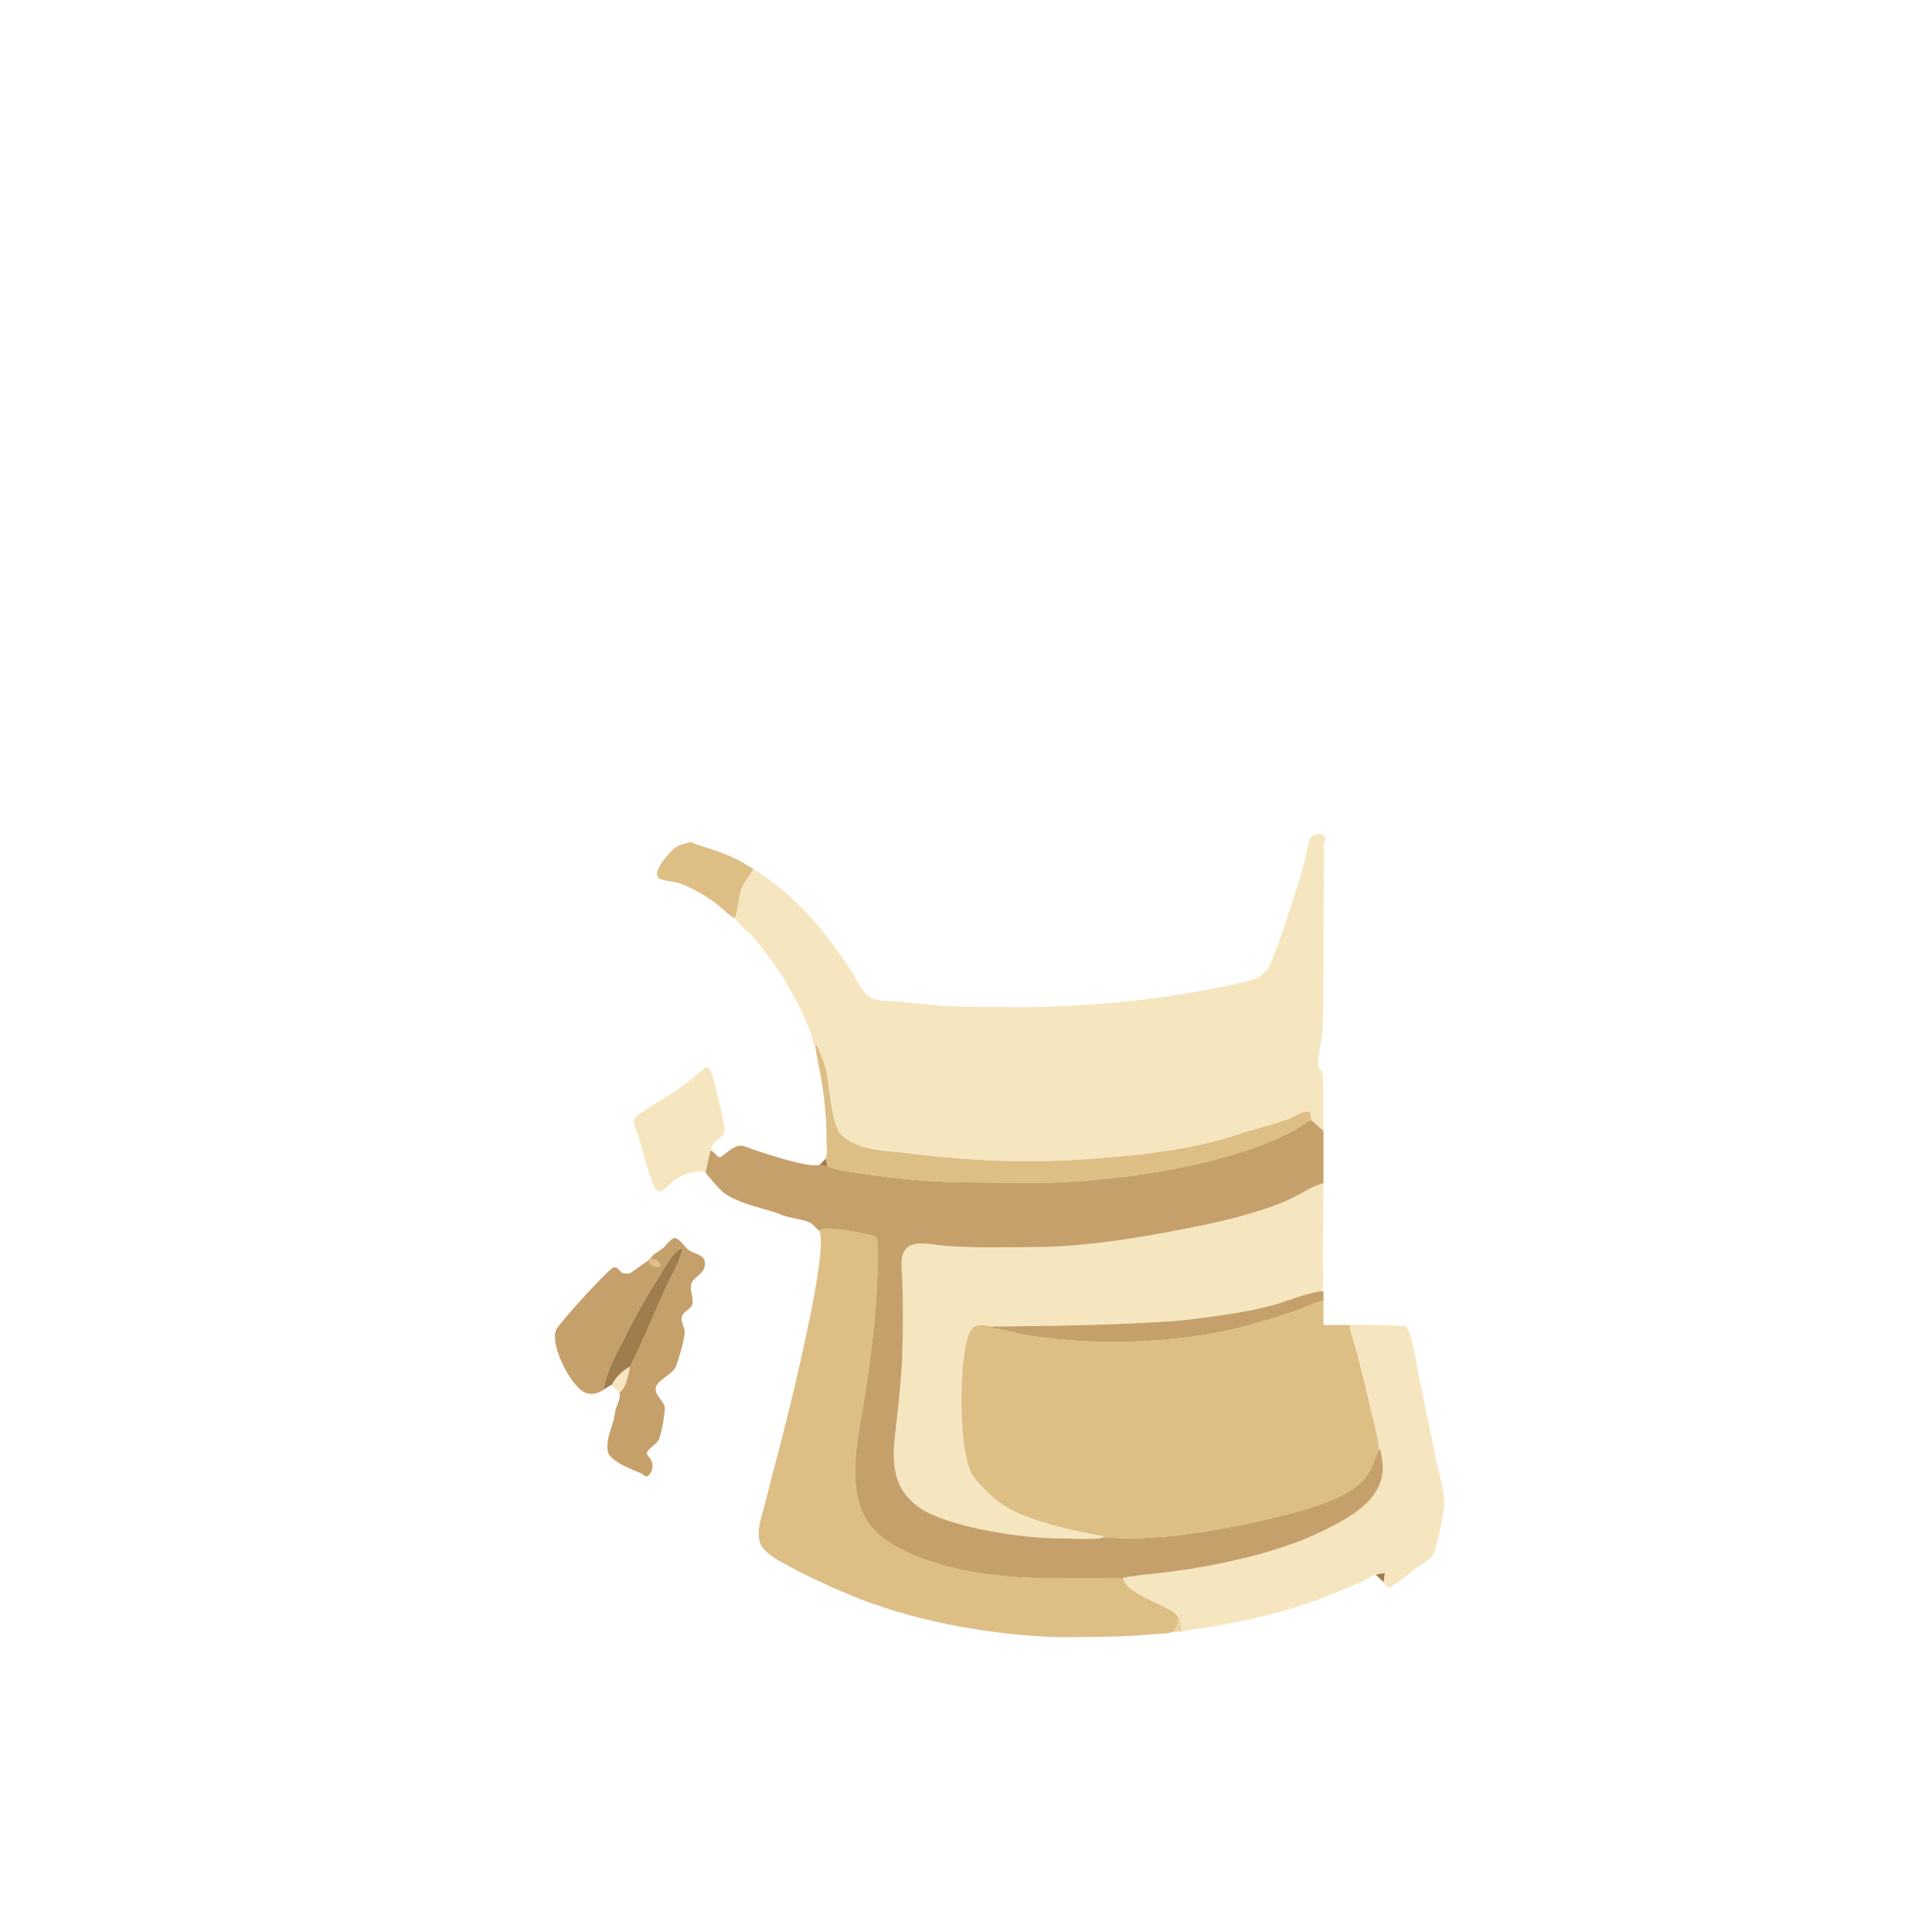
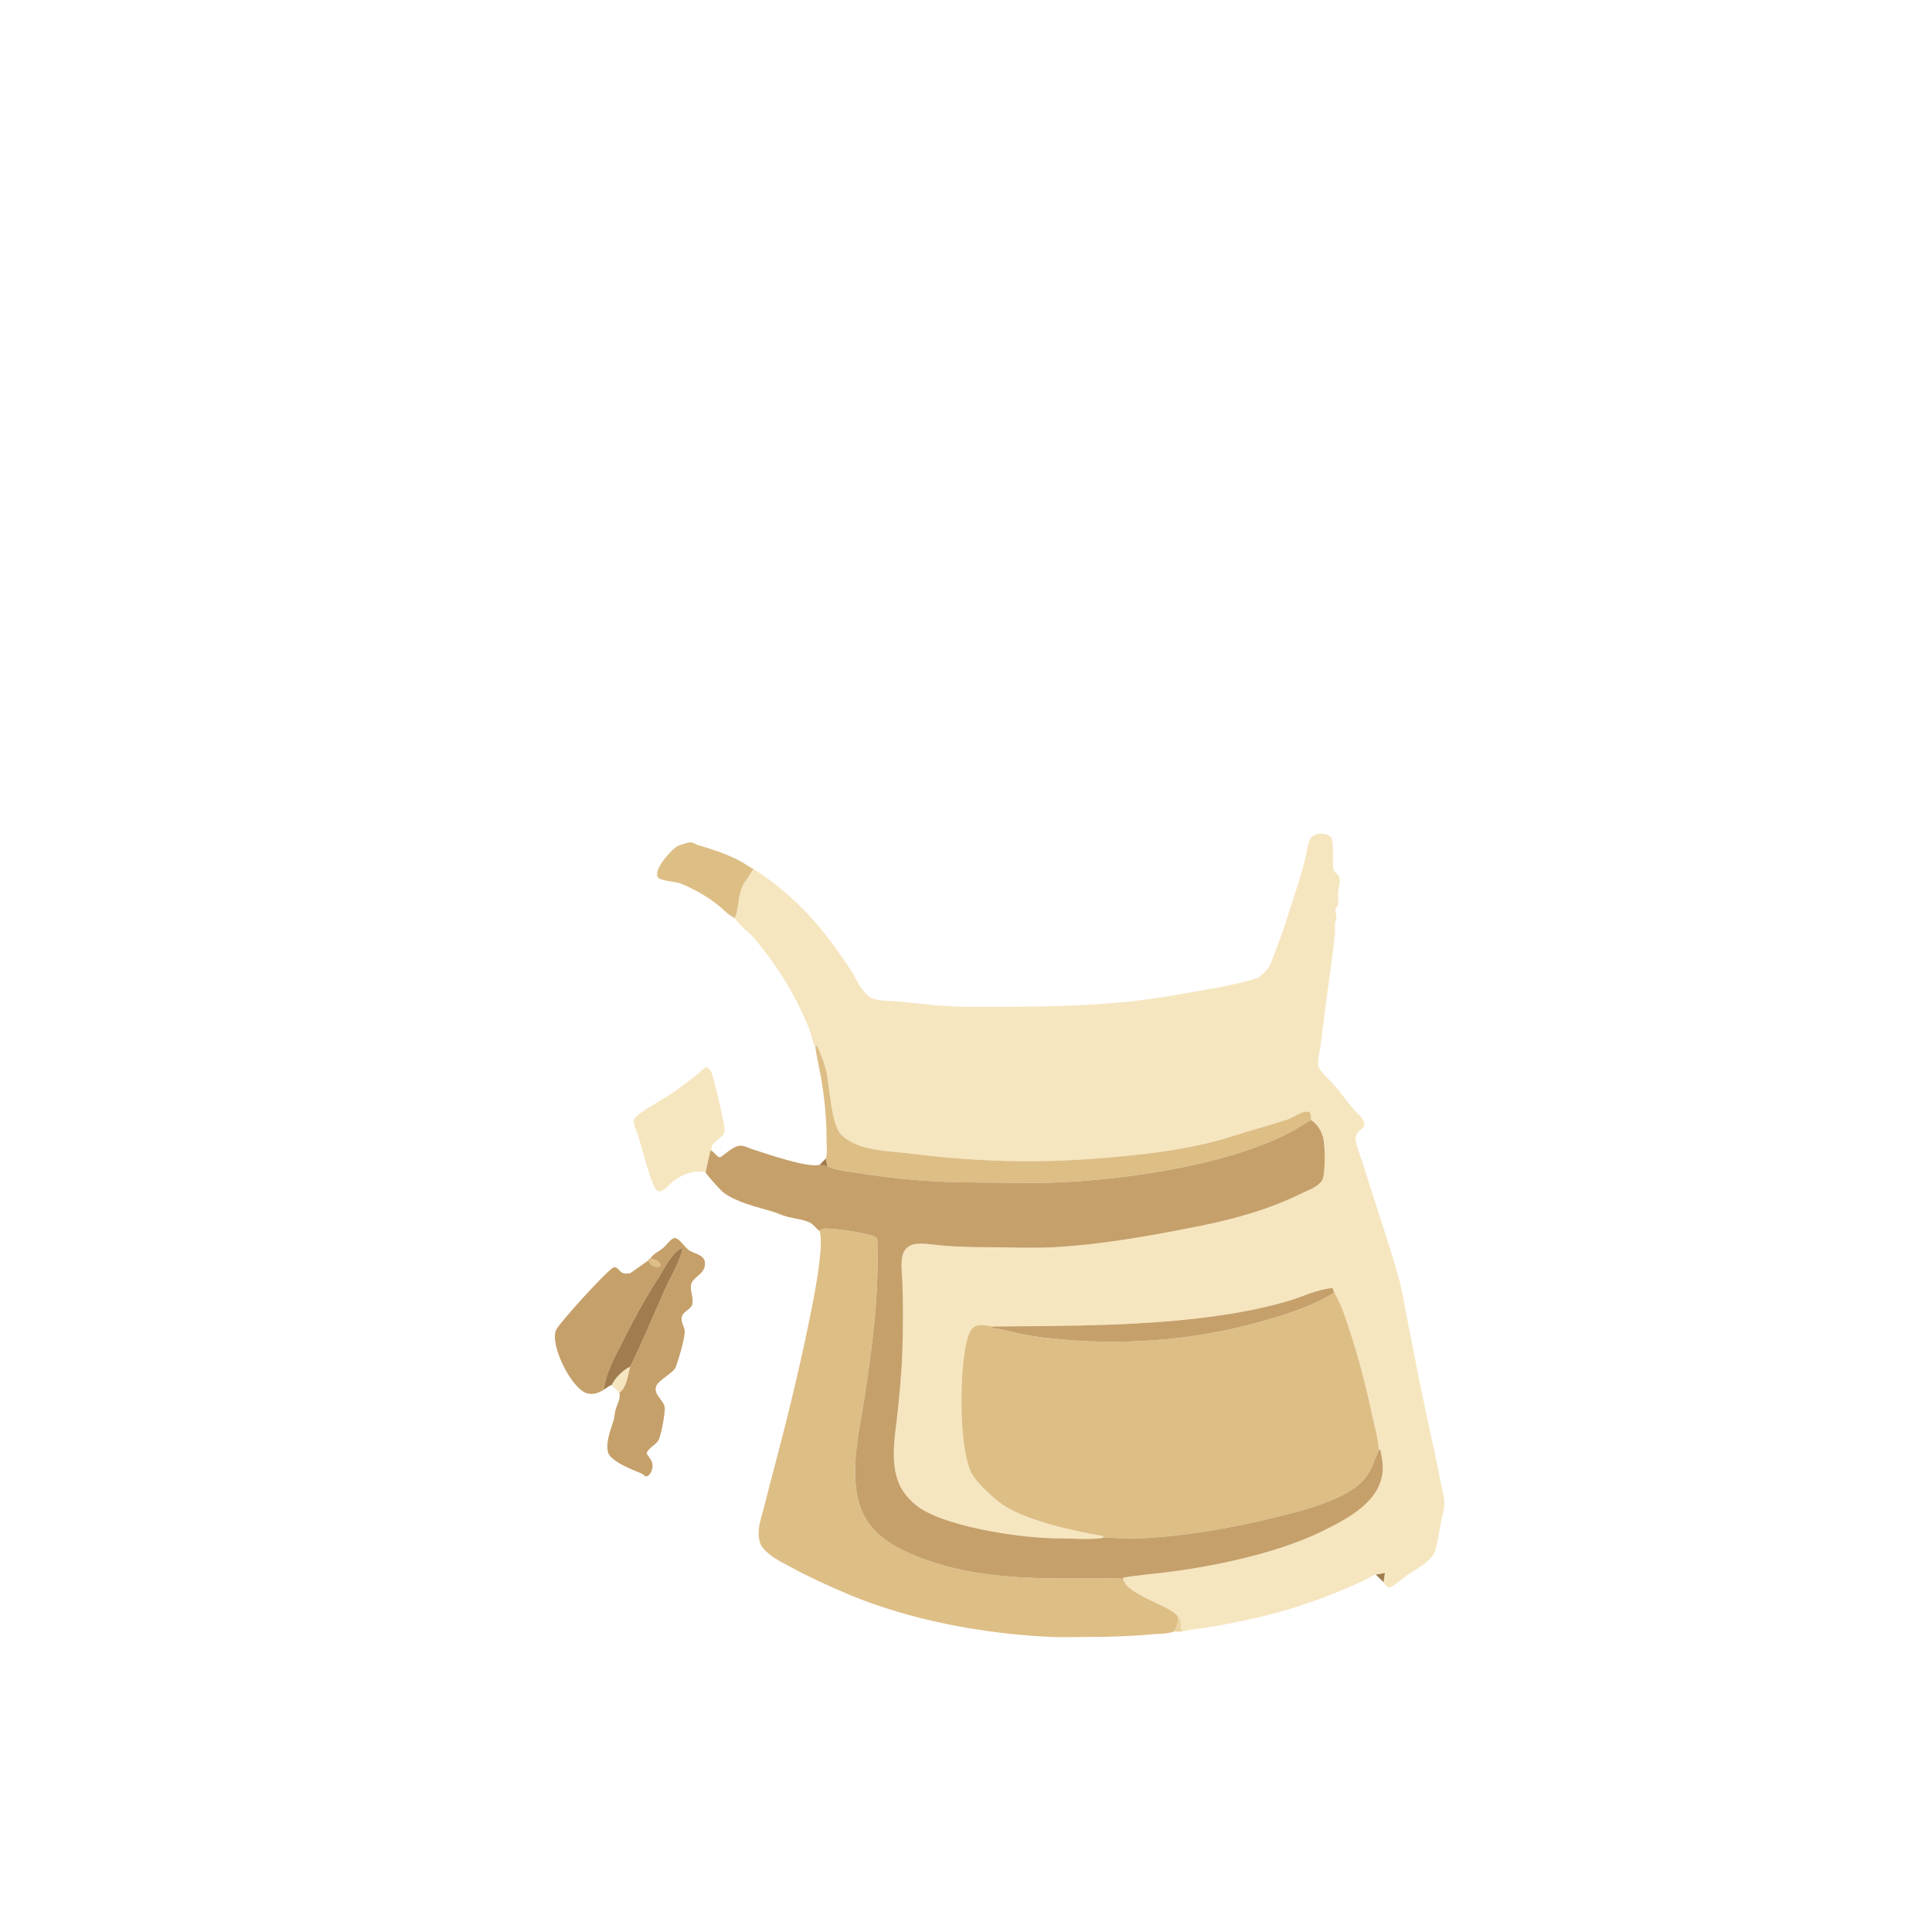
<svg xmlns="http://www.w3.org/2000/svg" width="1254" height="1254" viewBox="0 0 1254 1254">
  <g id="Layer_1" data-name="Layer 1">
    <g>
-       <path d="M859 734 L851 727 C850.848 725.479 851.191 721.908 849.194 721.574 C845.121 720.891 839.69 725.27 835.848 726.551 C824.397 730.368 812.669 733.354 801.194 737.1 C771.81 746.689 736.892 750.158 706.105 752.35 C667.173 755.121 629.055 753.549 590.392 748.674 C575.965 746.854 557.073 747.243 545.985 736.475 C539.717 730.388 538.399 705.419 536.491 696.096 C535.635 691.914 534.186 687.932 532.556 684.005 C531.596 681.691 531.202 679.462 529 678 L528.001 678 C526.684 670.151 523.279 662.934 519.916 655.809 C511.952 638.938 502.013 623.957 490.091 609.66 C486.119 604.896 480.304 601.273 477 596 C479.384 590.101 479 583.37 481.064 577.32 C482.839 572.118 486.627 568.744 489 564 C509.28 576.573 527.56 594.755 541.427 614.093 C545.251 619.426 549.083 624.815 552.611 630.363 C556.41 636.337 559.102 643.89 565.54 647.716 C569.282 649.939 579.158 649.616 583.759 650.076 C598.849 651.585 613.909 653.5 629.091 653.5 C645.895 653.5 662.787 654.008 679.581 653.469 C717.343 652.257 754.65 648.298 791.686 640.762 C796.189 639.845 814.316 636.162 817.233 634.127 C819.465 632.57 822.417 629.699 823.786 627.346 C825.424 624.531 826.286 621.117 827.512 618.103 C832.582 605.642 836.307 592.579 840.558 579.826 C842.86 572.921 845.001 565.805 846.809 558.753 C847.794 554.914 848.737 546.643 850.951 543.658 C852.464 541.618 855.715 540.594 858.107 541.85 C858.929 542.282 860.073 543.311 860.252 544.265 C860.393 545.02 859.839 545.671 859.65 546.365 C859.074 548.473 859.458 551.125 859.44 553.3 L859.153 588.292 C858.938 614.593 859.357 640.988 858.494 667.275 C858.233 675.217 855.478 683.133 855.571 691.071 C855.602 693.677 858.32 694.828 858.495 697.269 C859.366 709.413 858.84 721.824 859 734 Z" fill="#f6e6c0" />
+       <path d="M898 1027 L898.875 1021.012 L893 1022 C890.573 1022.635 889.014 1023.962 886.842 1025.058 C883.128 1026.932 879.096 1028.658 875.269 1030.33 C864.013 1035.248 852.426 1039.556 840.699 1043.259 C823.837 1048.583 806.34 1052.322 788.951 1055.497 C781.687 1056.823 774.169 1057.248 767 1059 L766.004 1050.015 C765.588 1050.009 765.172 1050.002 764.756 1050 C762.903 1043.021 732.048 1035.949 729 1025 L729.001 1024 C740.922 1022.014 753.025 1021.228 764.984 1019.488 C795.175 1015.094 832.061 1006.97 859.346 993.327 C875.035 985.483 895.601 974.891 897.429 955.128 C897.87 950.366 896.778 945.669 896 941.001 L895 941 C894.426 932.969 892.096 925.376 890.409 917.508 C886.465 899.112 881.838 881.014 875.888 863.163 C873.149 854.947 870.566 846.364 866 839 L864.931 836.006 C854.921 836.84 845.695 841.617 836.078 844.449 C822.131 848.555 807.74 851.452 793.361 853.588 C744.008 860.92 693.78 860.512 644 861 C641.247 860.348 635.568 859.524 632.946 860.825 C627.655 863.451 626.241 876.347 625.565 881.605 C623.181 900.13 623.126 934.298 628.815 951.928 C630.772 957.996 634.364 961.864 638.765 966.265 C643.015 970.515 647.322 974.491 652.45 977.667 C668.428 987.562 697.345 993.887 716 997 L716 998 C711.235 999.61 693.249 998.504 687.114 998.5 C663.757 998.484 618.34 991.733 598.527 979.713 C592.41 976.003 586.448 969.766 583.618 963.151 C577.354 948.504 581.162 931.352 582.696 916.042 C583.966 903.362 585.245 890.653 585.67 877.911 C586.197 862.088 586.313 846.506 585.654 830.686 C585.409 824.804 583.796 815.641 587.845 810.744 C589.078 809.251 591.432 807.92 593.346 807.598 C599.462 806.57 606.167 808.026 612.276 808.511 C620.862 809.192 629.386 809.5 637.996 809.5 C653.747 809.5 669.78 810.375 685.501 809.445 C716.868 807.589 747.928 801.914 778.687 795.763 C801.559 791.188 824.405 784.797 845.316 774.342 C848.551 772.724 852.708 771.364 855.455 768.992 C856.538 768.057 857.988 766.861 858.487 765.484 C860.339 760.374 860.243 742.654 858.581 737.474 C857.259 733.354 854.701 729.32 851 727 C850.848 725.479 851.191 721.908 849.194 721.574 C845.121 720.891 839.69 725.27 835.848 726.551 C824.397 730.368 812.669 733.354 801.194 737.1 C771.81 746.689 736.892 750.158 706.105 752.35 C667.173 755.121 629.055 753.549 590.392 748.674 C575.965 746.854 557.073 747.243 545.985 736.475 C539.717 730.388 538.399 705.419 536.491 696.096 C535.635 691.914 534.186 687.932 532.556 684.005 C531.596 681.691 531.202 679.462 529 678 L528.001 678 C526.684 670.151 523.279 662.934 519.916 655.809 C511.952 638.938 502.013 623.957 490.091 609.66 C486.119 604.896 480.304 601.273 477 596 C479.384 590.101 479 583.37 481.064 577.32 C482.839 572.118 486.627 568.744 489 564 C509.265 576.563 527.607 594.752 541.434 614.103 C545.25 619.443 549.101 624.82 552.62 630.376 C556.401 636.347 559.118 643.924 565.557 647.726 C569.311 649.942 579.174 649.617 583.782 650.078 C598.702 651.57 613.61 653.5 628.622 653.5 C662.081 653.5 695.423 653.663 728.775 650.512 C748.484 648.65 767.853 645.001 787.327 641.608 C792.282 640.745 814.166 636.333 817.284 634.091 C819.47 632.52 822.285 629.799 823.693 627.503 C825.43 624.668 826.274 621.111 827.537 618.041 C832.592 605.76 836.227 592.819 840.423 580.23 C842.883 572.851 845.184 565.254 847.073 557.708 C848.126 553.501 848.589 548.045 850.607 544.204 C852.62 540.373 861.184 540.163 863.785 543.347 C866.406 546.556 864.232 560.172 865.679 564.695 C866.323 566.709 868.996 567.511 869.406 569.651 C870.065 573.088 868.743 575.987 868.526 579.209 C868.347 581.871 868.943 584.788 868.396 587.405 C868.153 588.566 866.841 589.228 866.732 590.392 C866.574 592.094 867.635 594.021 867.463 595.94 C867.363 597.054 866.638 597.942 866.538 599.057 C866.314 601.538 866.659 604.05 866.402 606.534 C864.652 623.505 861.947 640.425 859.83 657.358 C858.942 664.467 858.13 671.592 857.116 678.685 C856.542 682.704 855.335 687.258 855.58 691.318 C855.639 692.301 856.069 693.223 856.648 694.007 C859.716 698.166 863.764 701.683 867.082 705.65 C871.14 710.5 874.877 715.69 879.019 720.469 C880.99 722.743 884.368 725.357 885.318 728.296 C887.043 733.63 877.973 733.179 880.227 741.896 C881.602 747.211 883.734 752.332 885.345 757.578 C892.524 780.962 900.629 804.147 907.361 827.663 C910.464 838.504 912.124 850.122 914.337 861.186 C919.266 885.83 923.964 910.625 929.547 935.129 C931.546 943.903 933.247 952.74 935.013 961.566 C936.034 966.666 937.609 971.543 937.491 976.794 C937.417 980.107 936.185 983.577 935.535 986.827 C934.529 991.853 932.73 1005.064 930.366 1008.906 C926.801 1014.699 918.665 1018.802 913.176 1022.51 C911.18 1023.858 903.549 1030.508 901.858 1030.412 C900.127 1030.313 898.825 1028.316 898 1027 Z" fill="#f6e6c0" />
      <path d="M462 747 L460.998 747.007 L458 761 C451.151 758.686 440.41 763.124 435.534 767.967 C433.655 769.833 428.967 775.008 426.234 772.686 C422.698 769.683 416.187 743.372 414.236 737.228 C413.306 734.302 410.212 728.832 411.887 725.831 C413.664 722.645 430.504 713.393 434.804 710.504 C442.412 705.393 450.111 699.617 456.956 693.55 C457.751 692.846 458.565 692.424 459.521 693.119 C460.575 693.885 461.423 694.966 461.878 696.183 C463.397 700.24 471.057 732.019 470.345 734.604 C469.066 739.254 460.183 741.276 462 747 Z" fill="#f6e6c0" />
-       <path d="M859 768 L858.632 818.836 C858.592 824.262 859.69 833.03 858 838 C847.879 839.265 835.364 844.61 825.135 847.417 C810.884 851.328 795.959 853.251 781.352 855.306 C764.359 857.697 747.126 858.451 730.001 859.196 C701.335 860.442 672.687 860.719 644 861 C641.247 860.348 635.568 859.524 632.946 860.825 C627.655 863.451 626.241 876.347 625.565 881.605 C623.181 900.13 623.126 934.298 628.815 951.928 C630.772 957.996 634.364 961.864 638.765 966.265 C643.015 970.515 647.322 974.491 652.45 977.667 C668.428 987.562 697.345 993.887 716 997 L716 998 C711.236 999.609 693.254 998.504 687.12 998.5 C663.675 998.484 618.475 991.745 598.549 979.727 C592.426 976.033 586.47 969.783 583.631 963.18 C577.464 948.839 581.065 932.082 582.591 917.08 C583.871 904.495 585.205 891.858 585.626 879.211 C586.173 862.806 586.319 846.649 585.635 830.247 C585.394 824.446 583.762 815.064 588.128 810.422 C593.228 805 604.205 807.736 610.711 808.37 C629.773 810.227 649.04 809.5 668.167 809.5 C698.719 809.5 728.706 805.201 758.691 799.569 C776.732 796.181 794.672 792.696 812.265 787.393 C820.848 784.806 829.716 781.91 837.823 778.078 C844.69 774.83 851.637 769.928 859 768 Z" fill="#f6e6c0" />
-       <path d="M876 860 C880.907 860.068 910.638 859.56 912.685 861.243 C916.151 864.092 919.275 884.877 920.365 890.327 C924.45 910.752 928.919 931.097 933.004 951.522 C934.648 959.742 937.788 968.642 937.484 977.049 C937.326 981.412 932.159 1006.816 929.935 1009.502 C926.076 1014.161 920.729 1016.256 916.356 1020.173 C915.011 1021.378 902.816 1030.388 902.088 1030.414 C900.243 1030.48 898.858 1028.37 898 1027 L898.875 1021.012 L893 1022 C890.573 1022.635 889.014 1023.962 886.842 1025.058 C883.128 1026.932 879.096 1028.658 875.269 1030.33 C864.013 1035.248 852.426 1039.556 840.699 1043.259 C823.837 1048.583 806.34 1052.322 788.951 1055.497 C781.687 1056.823 774.169 1057.248 767 1059 L766.004 1050.015 C765.588 1050.009 765.172 1050.002 764.756 1050 C762.903 1043.021 732.048 1035.949 729 1025 L729.001 1024 C740.922 1022.014 753.025 1021.228 764.984 1019.488 C795.175 1015.094 832.061 1006.97 859.346 993.327 C875.035 985.483 895.601 974.891 897.429 955.128 C897.87 950.366 896.778 945.669 896 941.001 L895 941 C894.44 933.163 892.258 925.706 890.527 918.043 C887.514 904.705 884.207 891.511 880.815 878.27 C879.221 872.044 876.645 866.451 876 860 Z" fill="#f6e6c0" />
      <path d="M409 887 C407.737 892.054 406.657 900.907 402 904 L397 899 C399.439 894.125 404.125 889.439 409 887 Z" fill="#f6e6c0" />
      <path d="M489 564 C486.627 568.744 482.839 572.118 481.064 577.32 C479 583.37 479.384 590.101 477 596 C472.542 593.77 469.058 589.786 465.129 586.738 C458.245 581.4 449.936 576.763 441.854 573.495 C437.892 571.894 428.311 572.056 426.827 569.056 C424.422 564.195 435.199 552.146 439.01 549.689 C441.221 548.263 445.333 547.195 447.912 546.72 C449.368 546.452 451.398 547.994 452.818 548.418 C461.971 551.149 471.11 554.075 479.627 558.474 C482.848 560.138 485.751 562.375 489 564 Z" fill="#ddbe85" />
      <path d="M529 678 C531.202 679.462 531.596 681.691 532.556 684.005 C534.186 687.932 535.635 691.914 536.491 696.096 C538.399 705.419 539.717 730.388 545.985 736.475 C557.073 747.243 575.965 746.854 590.392 748.674 C629.055 753.549 667.173 755.121 706.105 752.35 C736.892 750.158 771.81 746.689 801.194 737.1 C812.669 733.354 824.397 730.368 835.848 726.551 C839.69 725.27 845.121 720.891 849.194 721.574 C851.191 721.908 850.848 725.479 851 727 C847.545 728.727 844.558 730.957 841.23 732.856 C834.766 736.544 827.616 739.85 820.701 742.566 C781.773 757.854 728.92 765.605 687.079 767.467 C668.992 768.272 650.696 767.5 632.589 767.5 C607.846 767.5 583.123 765.559 558.679 761.616 C551.438 760.448 543.776 760.034 537 757 L536 752 C537.206 748.432 536.5 743.868 536.5 740.126 C536.5 727.434 535.388 714.612 533.345 702.078 C532.035 694.045 530.007 686.057 529 678 Z" fill="#ddbe85" />
      <path d="M729 1025 C732.048 1035.949 762.903 1043.021 764.756 1050 C764.562 1053.797 763.989 1055.792 762 1059 C757.833 1060.545 752.593 1060.355 748.182 1060.756 C733.919 1062.053 719.822 1062.5 705.507 1062.5 C697.533 1062.5 689.478 1062.831 681.512 1062.457 C638.052 1060.414 590.279 1051.567 550.105 1034.599 C537.382 1029.225 525.112 1023.583 512.975 1017.003 C506.517 1013.501 499.207 1010.088 494.675 1004.044 C493.428 1002.38 492.837 1000.027 492.586 997.989 C491.721 990.962 494.393 984.427 496.067 977.732 C498.533 967.868 501.084 958.034 503.689 948.214 C512.389 915.428 520.231 882.468 526.859 849.205 C528.869 839.12 534.928 807.667 532 799 C532.418 798.411 532.749 797.847 533.491 797.639 C538.052 796.358 564.624 800.483 568.47 803.042 C569.4 803.661 569.456 805.034 569.487 806.039 C570.562 840.887 566.056 876.171 560.557 910.534 C557.048 932.458 550.635 959.882 559.59 981.084 C566.022 996.312 581.169 1004.655 595.774 1010.463 C626.093 1022.519 658.577 1024.5 690.858 1024.5 L716.865 1024.5 C720.681 1024.5 725.362 1023.771 729 1025 Z" fill="#ddbe85" />
      <path d="M422 817 C425.505 817.438 427.93 818.222 428.981 821.926 C425.267 823.046 422.092 821.918 421 818 L421 817 Z" fill="#ddbe85" />
-       <path d="M859 844 L859 860 L876 860 C876.645 866.451 879.221 872.044 880.815 878.27 C884.207 891.511 887.514 904.705 890.527 918.043 C892.258 925.706 894.44 933.163 895 941 C892.245 947.153 890.46 953.668 886.282 959.102 C875.503 973.12 845.89 980.316 829.267 984.477 C801.009 991.55 769.138 997.267 739.991 998.471 C732.016 998.8 723.971 998.249 716 998 L716 997 C697.345 993.887 668.428 987.562 652.45 977.667 C647.322 974.491 643.015 970.515 638.765 966.265 C634.364 961.864 630.772 957.996 628.815 951.928 C623.126 934.298 623.181 900.13 625.565 881.605 C626.241 876.347 627.655 863.451 632.946 860.825 C635.568 859.524 641.247 860.348 644 861 L644 862 C650.02 862.602 655.475 864.282 661.345 865.559 C667.512 866.9 673.852 867.752 680.118 868.499 C713.496 872.477 748.427 871.58 781.614 866.392 C801.056 863.353 820.047 857.818 838.676 851.608 C845.53 849.323 851.984 845.783 859 844 Z" fill="#ddbe85" />
-       <path d="M851 727 L859 734 L859 768 C851.637 769.928 844.69 774.83 837.823 778.078 C829.716 781.91 820.848 784.806 812.265 787.393 C794.672 792.696 776.732 796.181 758.691 799.569 C728.706 805.201 698.719 809.5 668.167 809.5 C649.04 809.5 629.773 810.227 610.711 808.37 C604.205 807.736 593.228 805 588.128 810.422 C583.762 815.064 585.394 824.446 585.635 830.247 C586.319 846.649 586.173 862.806 585.626 879.211 C585.205 891.858 583.871 904.495 582.591 917.08 C581.065 932.082 577.464 948.839 583.631 963.18 C586.47 969.783 592.426 976.033 598.549 979.727 C618.475 991.745 663.675 998.484 687.12 998.5 C693.254 998.504 711.236 999.609 716 998 C723.971 998.249 732.016 998.8 739.991 998.471 C769.138 997.267 801.009 991.55 829.267 984.477 C845.89 980.316 875.503 973.12 886.282 959.102 C890.46 953.668 892.245 947.153 895 941 L896 941.001 C896.778 945.669 897.87 950.366 897.429 955.128 C895.601 974.891 875.035 985.483 859.346 993.327 C832.061 1006.97 795.175 1015.094 764.984 1019.488 C753.025 1021.228 740.922 1022.014 729.001 1024 L729 1025 C725.362 1023.771 720.681 1024.5 716.865 1024.5 L690.858 1024.5 C658.577 1024.5 626.093 1022.519 595.774 1010.463 C581.169 1004.655 566.022 996.312 559.59 981.084 C550.635 959.882 557.048 932.458 560.557 910.534 C566.056 876.171 570.562 840.887 569.487 806.039 C569.456 805.034 569.4 803.661 568.47 803.042 C564.624 800.483 538.052 796.358 533.491 797.639 C532.749 797.847 532.418 798.411 532 799 C529.662 797.535 528.109 794.693 525.636 793.527 C521.167 791.42 515.425 790.937 510.652 789.654 C507.422 788.785 504.423 787.274 501.241 786.332 C491.255 783.375 478.724 780.544 470.112 774.439 C467.585 772.648 459.675 763.673 458 761 L460.998 747.007 L462 747 C463.712 748.073 465.189 750.58 467.069 751.201 C468.29 751.604 476.05 742.964 481.266 743.634 C484.113 744 486.603 745.406 489.302 746.259 C497.5 748.851 524.909 758.395 532 756 L537 757 C543.776 760.034 551.438 760.448 558.679 761.616 C583.123 765.559 607.846 767.5 632.589 767.5 C650.696 767.5 668.992 768.272 687.079 767.467 C728.92 765.605 781.773 757.854 820.701 742.566 C827.616 739.85 834.766 736.544 841.23 732.856 C844.558 730.957 847.545 728.727 851 727 Z" fill="#c6a06a" />
+       <path d="M866 839 C870.566 846.364 873.149 854.947 875.888 863.163 C881.838 881.014 886.465 899.112 890.409 917.508 C892.096 925.376 894.426 932.969 895 941 C892.245 947.153 890.46 953.668 886.282 959.102 C875.503 973.12 845.89 980.316 829.267 984.477 C801.009 991.55 769.138 997.267 739.991 998.471 C732.016 998.8 723.971 998.249 716 998 L716 997 C697.345 993.887 668.428 987.562 652.45 977.667 C647.322 974.491 643.015 970.515 638.765 966.265 C634.364 961.864 630.772 957.996 628.815 951.928 C623.126 934.298 623.181 900.13 625.565 881.605 C626.241 876.347 627.655 863.451 632.946 860.825 C635.568 859.524 641.247 860.348 644 861 L644 862 C650.984 862.698 657.435 864.797 664.285 866.156 C672.589 867.805 681.143 868.708 689.572 869.45 C734.448 873.402 779.757 869.261 822.922 856.551 C837.829 852.162 852.733 847.226 866 839 Z" fill="#ddbe85" />
+       <path d="M851 727 C854.701 729.32 857.259 733.354 858.581 737.474 C860.243 742.654 860.339 760.374 858.487 765.484 C857.988 766.861 856.538 768.057 855.455 768.992 C852.708 771.364 848.551 772.724 845.316 774.342 C824.405 784.797 801.559 791.188 778.687 795.763 C747.928 801.914 716.868 807.589 685.501 809.445 C669.78 810.375 653.747 809.5 637.996 809.5 C629.386 809.5 620.862 809.192 612.276 808.511 C606.167 808.026 599.462 806.57 593.346 807.598 C591.432 807.92 589.078 809.251 587.845 810.744 C583.796 815.641 585.409 824.804 585.654 830.686 C586.313 846.506 586.197 862.088 585.67 877.911 C585.245 890.653 583.966 903.362 582.696 916.042 C581.162 931.352 577.354 948.504 583.618 963.151 C586.448 969.766 592.41 976.003 598.527 979.713 C618.34 991.733 663.757 998.484 687.114 998.5 C693.249 998.504 711.235 999.61 716 998 C723.971 998.249 732.016 998.8 739.991 998.471 C769.138 997.267 801.009 991.55 829.267 984.477 C845.89 980.316 875.503 973.12 886.282 959.102 C890.46 953.668 892.245 947.153 895 941 L896 941.001 C896.778 945.669 897.87 950.366 897.429 955.128 C895.601 974.891 875.035 985.483 859.346 993.327 C832.061 1006.97 795.175 1015.094 764.984 1019.488 C753.025 1021.228 740.922 1022.014 729.001 1024 L729 1025 C725.362 1023.771 720.681 1024.5 716.865 1024.5 L690.858 1024.5 C658.577 1024.5 626.093 1022.519 595.774 1010.463 C581.169 1004.655 566.022 996.312 559.59 981.084 C550.635 959.882 557.048 932.458 560.557 910.534 C566.056 876.171 570.562 840.887 569.487 806.039 C569.456 805.034 569.4 803.661 568.47 803.042 C564.624 800.483 538.052 796.358 533.491 797.639 C532.749 797.847 532.418 798.411 532 799 C529.662 797.535 528.109 794.693 525.636 793.527 C521.167 791.42 515.425 790.937 510.652 789.654 C507.422 788.785 504.423 787.274 501.241 786.332 C491.255 783.375 478.724 780.544 470.112 774.439 C467.585 772.648 459.675 763.673 458 761 L460.998 747.007 L462 747 C463.712 748.073 465.189 750.58 467.069 751.201 C468.29 751.604 476.05 742.964 481.266 743.634 C484.113 744 486.603 745.406 489.302 746.259 C497.5 748.851 524.909 758.395 532 756 L537 757 C543.776 760.034 551.438 760.448 558.679 761.616 C583.123 765.559 607.846 767.5 632.589 767.5 C650.696 767.5 668.992 768.272 687.079 767.467 C728.92 765.605 781.773 757.854 820.701 742.566 C827.616 739.85 834.766 736.544 841.23 732.856 C844.558 730.957 847.545 728.727 851 727 Z" fill="#c6a06a" />
      <path d="M402 904 C406.657 900.907 407.737 892.054 409 887 C417.248 870.503 424.201 853.456 431.726 836.602 C435.356 828.473 441.536 818.734 442.994 810.034 C436.73 811.61 429.974 825.45 426.568 830.706 C418.009 843.914 410.595 857.81 403.545 871.91 C398.763 881.473 393.078 891.221 392 902 C388.594 904.112 384.723 905.615 380.586 904.21 C370.778 900.88 356.808 873.128 360.902 863.302 C362.72 858.939 394.245 824.352 398.086 822.761 C400.747 821.659 402.089 825.475 404.168 826.272 C405.486 826.777 407.425 826.572 408.813 826.472 C409.248 826.441 419.242 819.09 421 818 C422.092 821.918 425.267 823.046 428.981 821.926 C427.93 818.222 425.505 817.438 422 817 C424.226 813.447 427.523 812.541 430.479 809.972 C432.589 808.138 434.342 805.397 436.736 803.942 C437.265 803.62 437.897 803.507 438.505 803.636 C441.302 804.227 444.778 809.995 447.464 811.674 C450.438 813.532 456.651 814.505 457.412 818.682 C458.889 826.786 449.716 828.515 448.61 833.563 C447.694 837.742 450.207 841.918 449.413 846.312 C448.785 849.792 443.451 851.103 442.626 854.497 C441.603 858.701 444.587 861.231 444.452 864.614 C444.25 869.712 440.517 882.31 438.614 887.303 C437.099 891.278 426.728 895.977 425.702 900.329 C424.432 905.706 431.484 909.135 431.499 914.205 C431.511 918.05 429.162 932.107 427.208 935.115 C425.396 937.906 420.93 939.893 419.813 943.035 C419.218 944.707 425.734 947.983 422.751 955.138 C422.282 956.263 420.978 958.112 419.647 958.263 C418.443 958.399 417.511 956.893 416.479 956.455 C411.316 954.267 395.983 948.578 394.612 942.451 C393.076 935.582 396.437 928.062 398.328 921.695 C398.994 919.451 398.928 916.97 399.629 914.664 C400.602 911.463 403.073 907.321 402 904 Z" fill="#c6a06a" />
-       <path d="M858 838 L859 838 L859 844 C851.984 845.783 845.53 849.323 838.676 851.608 C820.047 857.818 801.056 863.353 781.614 866.392 C748.427 871.58 713.496 872.477 680.118 868.499 C673.852 867.752 667.512 866.9 661.345 865.559 C655.475 864.282 650.02 862.602 644 862 L644 861 C672.687 860.719 701.335 860.442 730.001 859.196 C747.126 858.451 764.359 857.697 781.352 855.306 C795.959 853.251 810.884 851.328 825.135 847.417 C835.364 844.61 847.879 839.265 858 838 Z" fill="#c6a06a" />
+       <path d="M866 839 C852.733 847.226 837.829 852.162 822.922 856.551 C779.757 869.261 734.448 873.402 689.572 869.45 C681.143 868.708 672.589 867.805 664.285 866.156 C657.435 864.797 650.984 862.698 644 862 L644 861 C693.78 860.512 744.008 860.92 793.361 853.588 C807.74 851.452 822.131 848.555 836.078 844.449 C845.695 841.617 854.921 836.84 864.931 836.006 Z" fill="#c6a06a" />
      <polygon points="536,752 537,757 532,756" fill="#a07c4e" />
      <path d="M409 887 C404.125 889.439 399.439 894.125 397 899 C394.91 899.558 393.792 900.912 392 902 C393.078 891.221 398.763 881.473 403.545 871.91 C410.595 857.81 418.009 843.914 426.568 830.706 C429.974 825.45 436.73 811.61 442.994 810.034 C441.536 818.734 435.356 828.473 431.726 836.602 C424.201 853.456 417.248 870.503 409 887 Z" fill="#a07c4e" />
      <polygon points="898,1027 893,1022 898.875,1021.012" fill="#a07c4e" />
      <path d="M764.756 1050 C765.172 1050.002 765.588 1050.009 766.004 1050.015 L767 1059 L762 1059 C763.989 1055.792 764.562 1053.797 764.756 1050 Z" fill="#ebd3a0" />
    </g>
  </g>
</svg>
